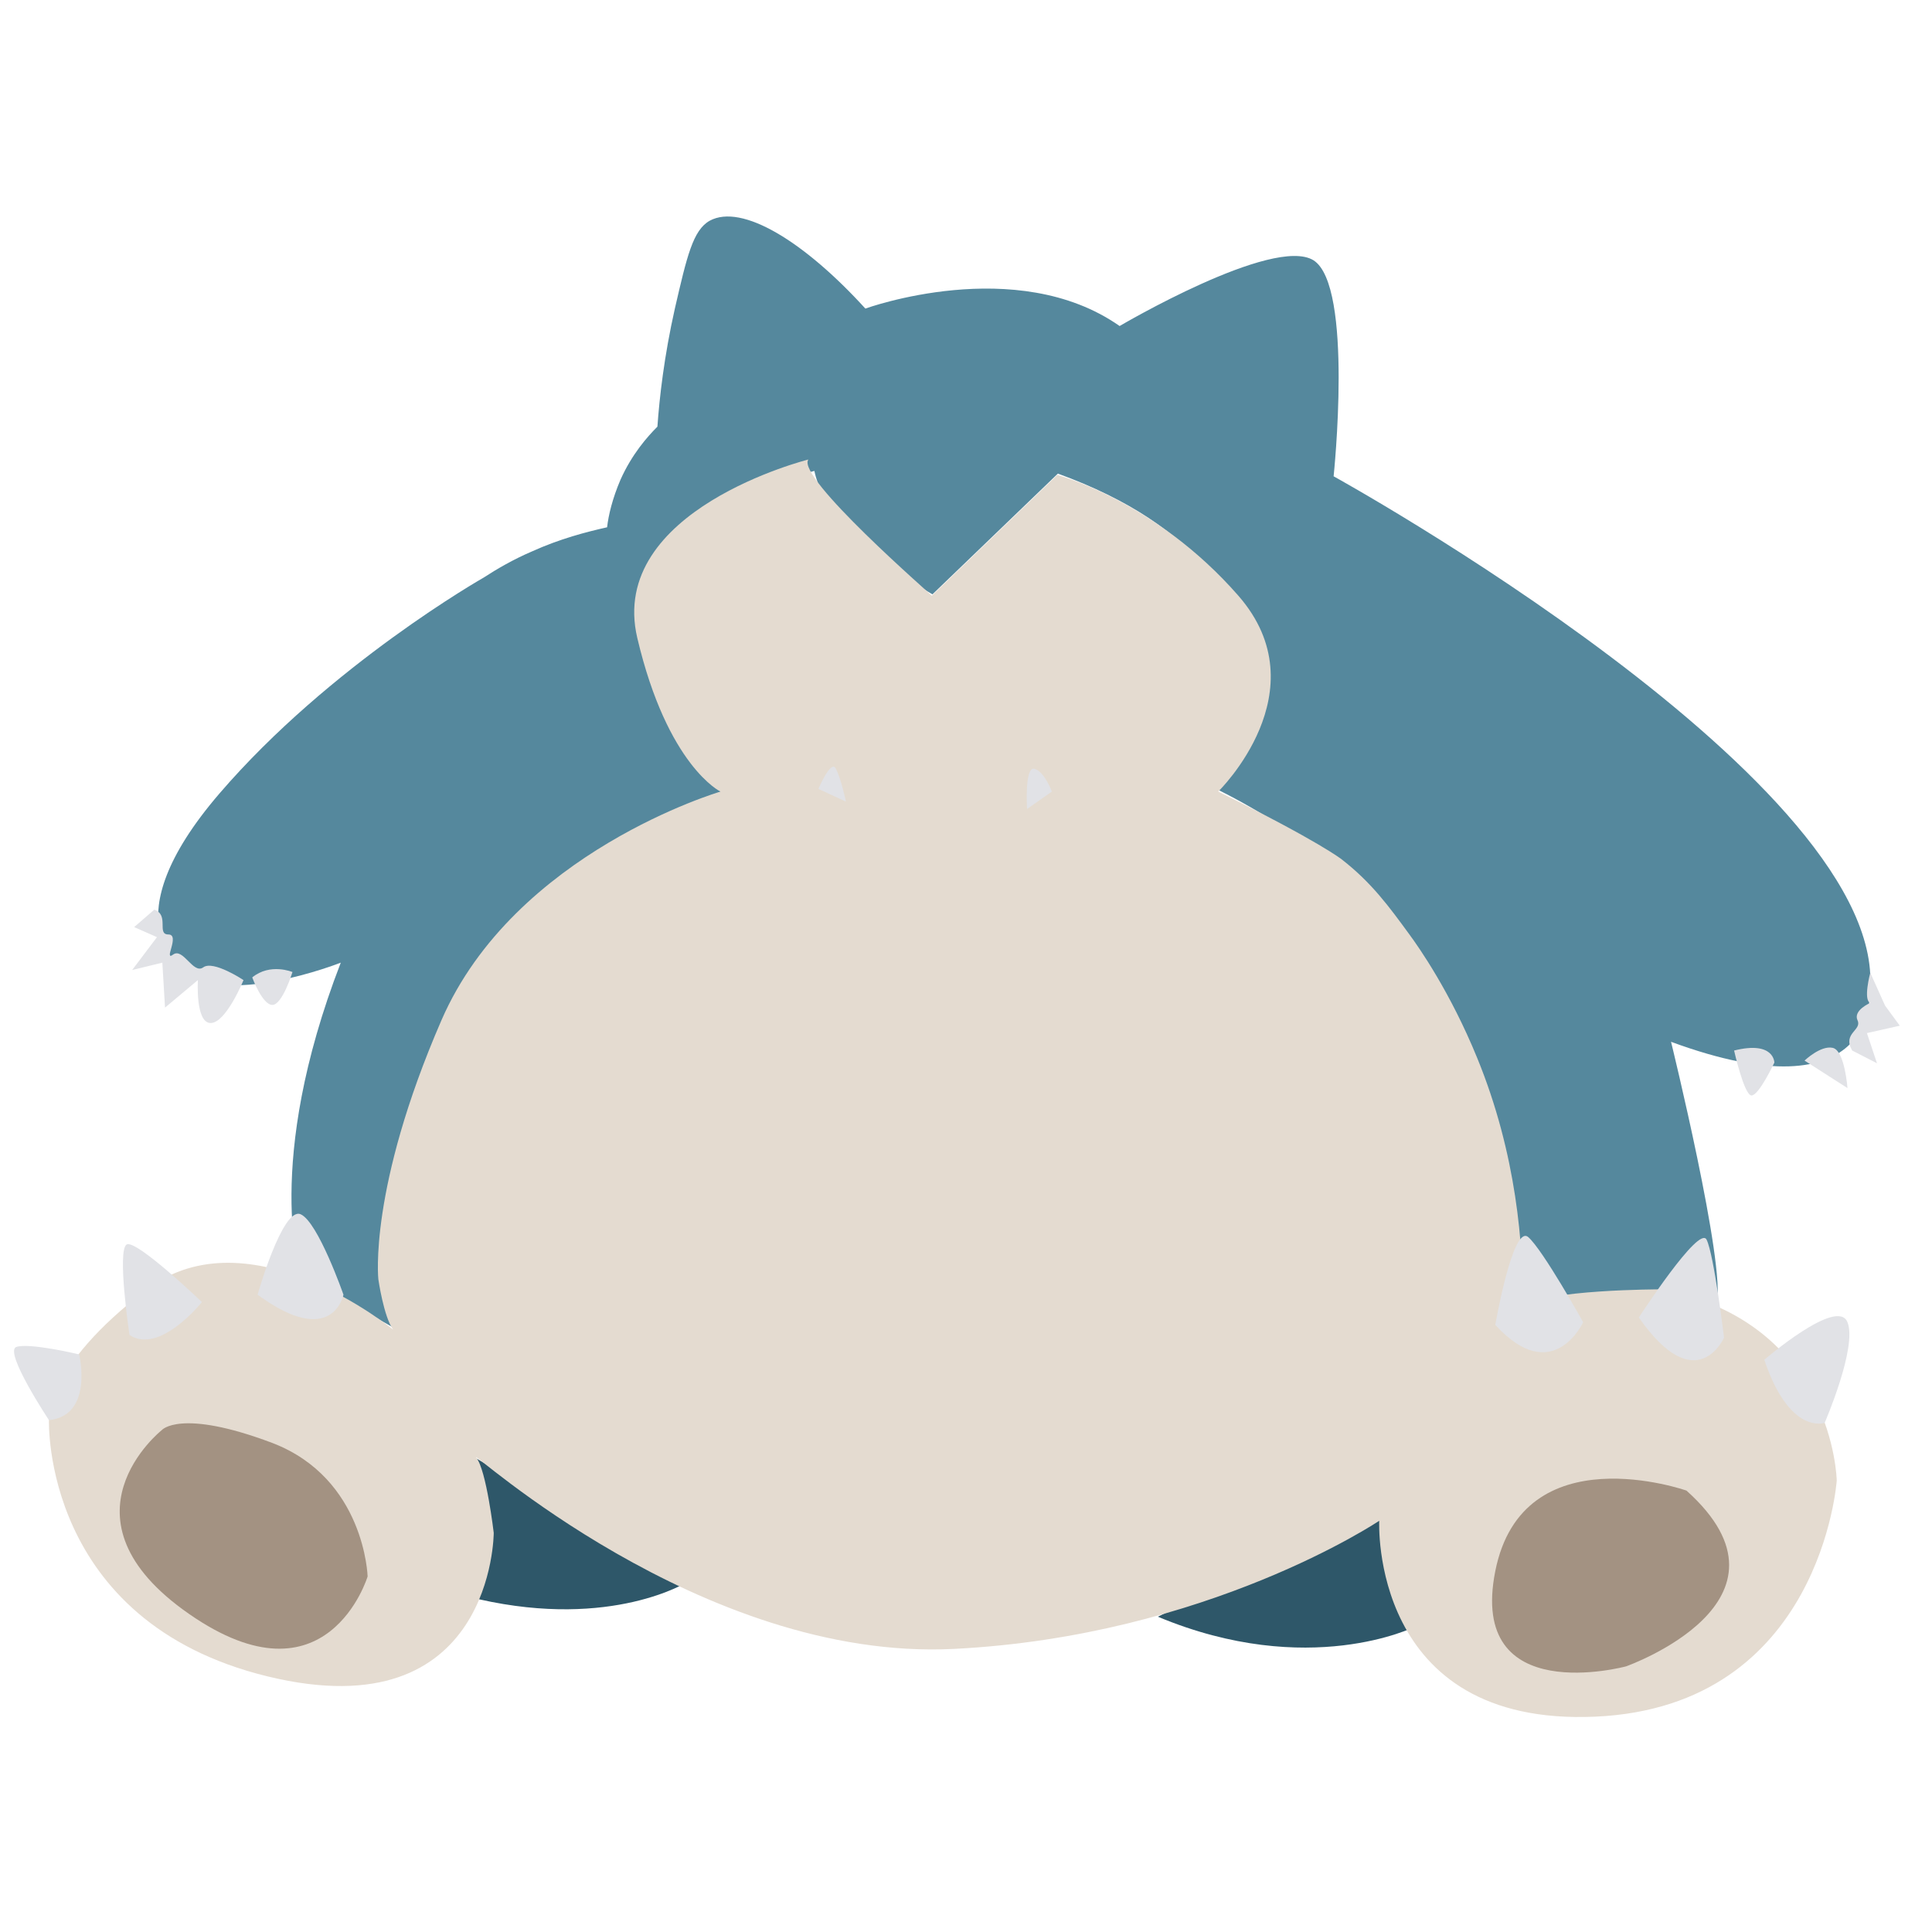
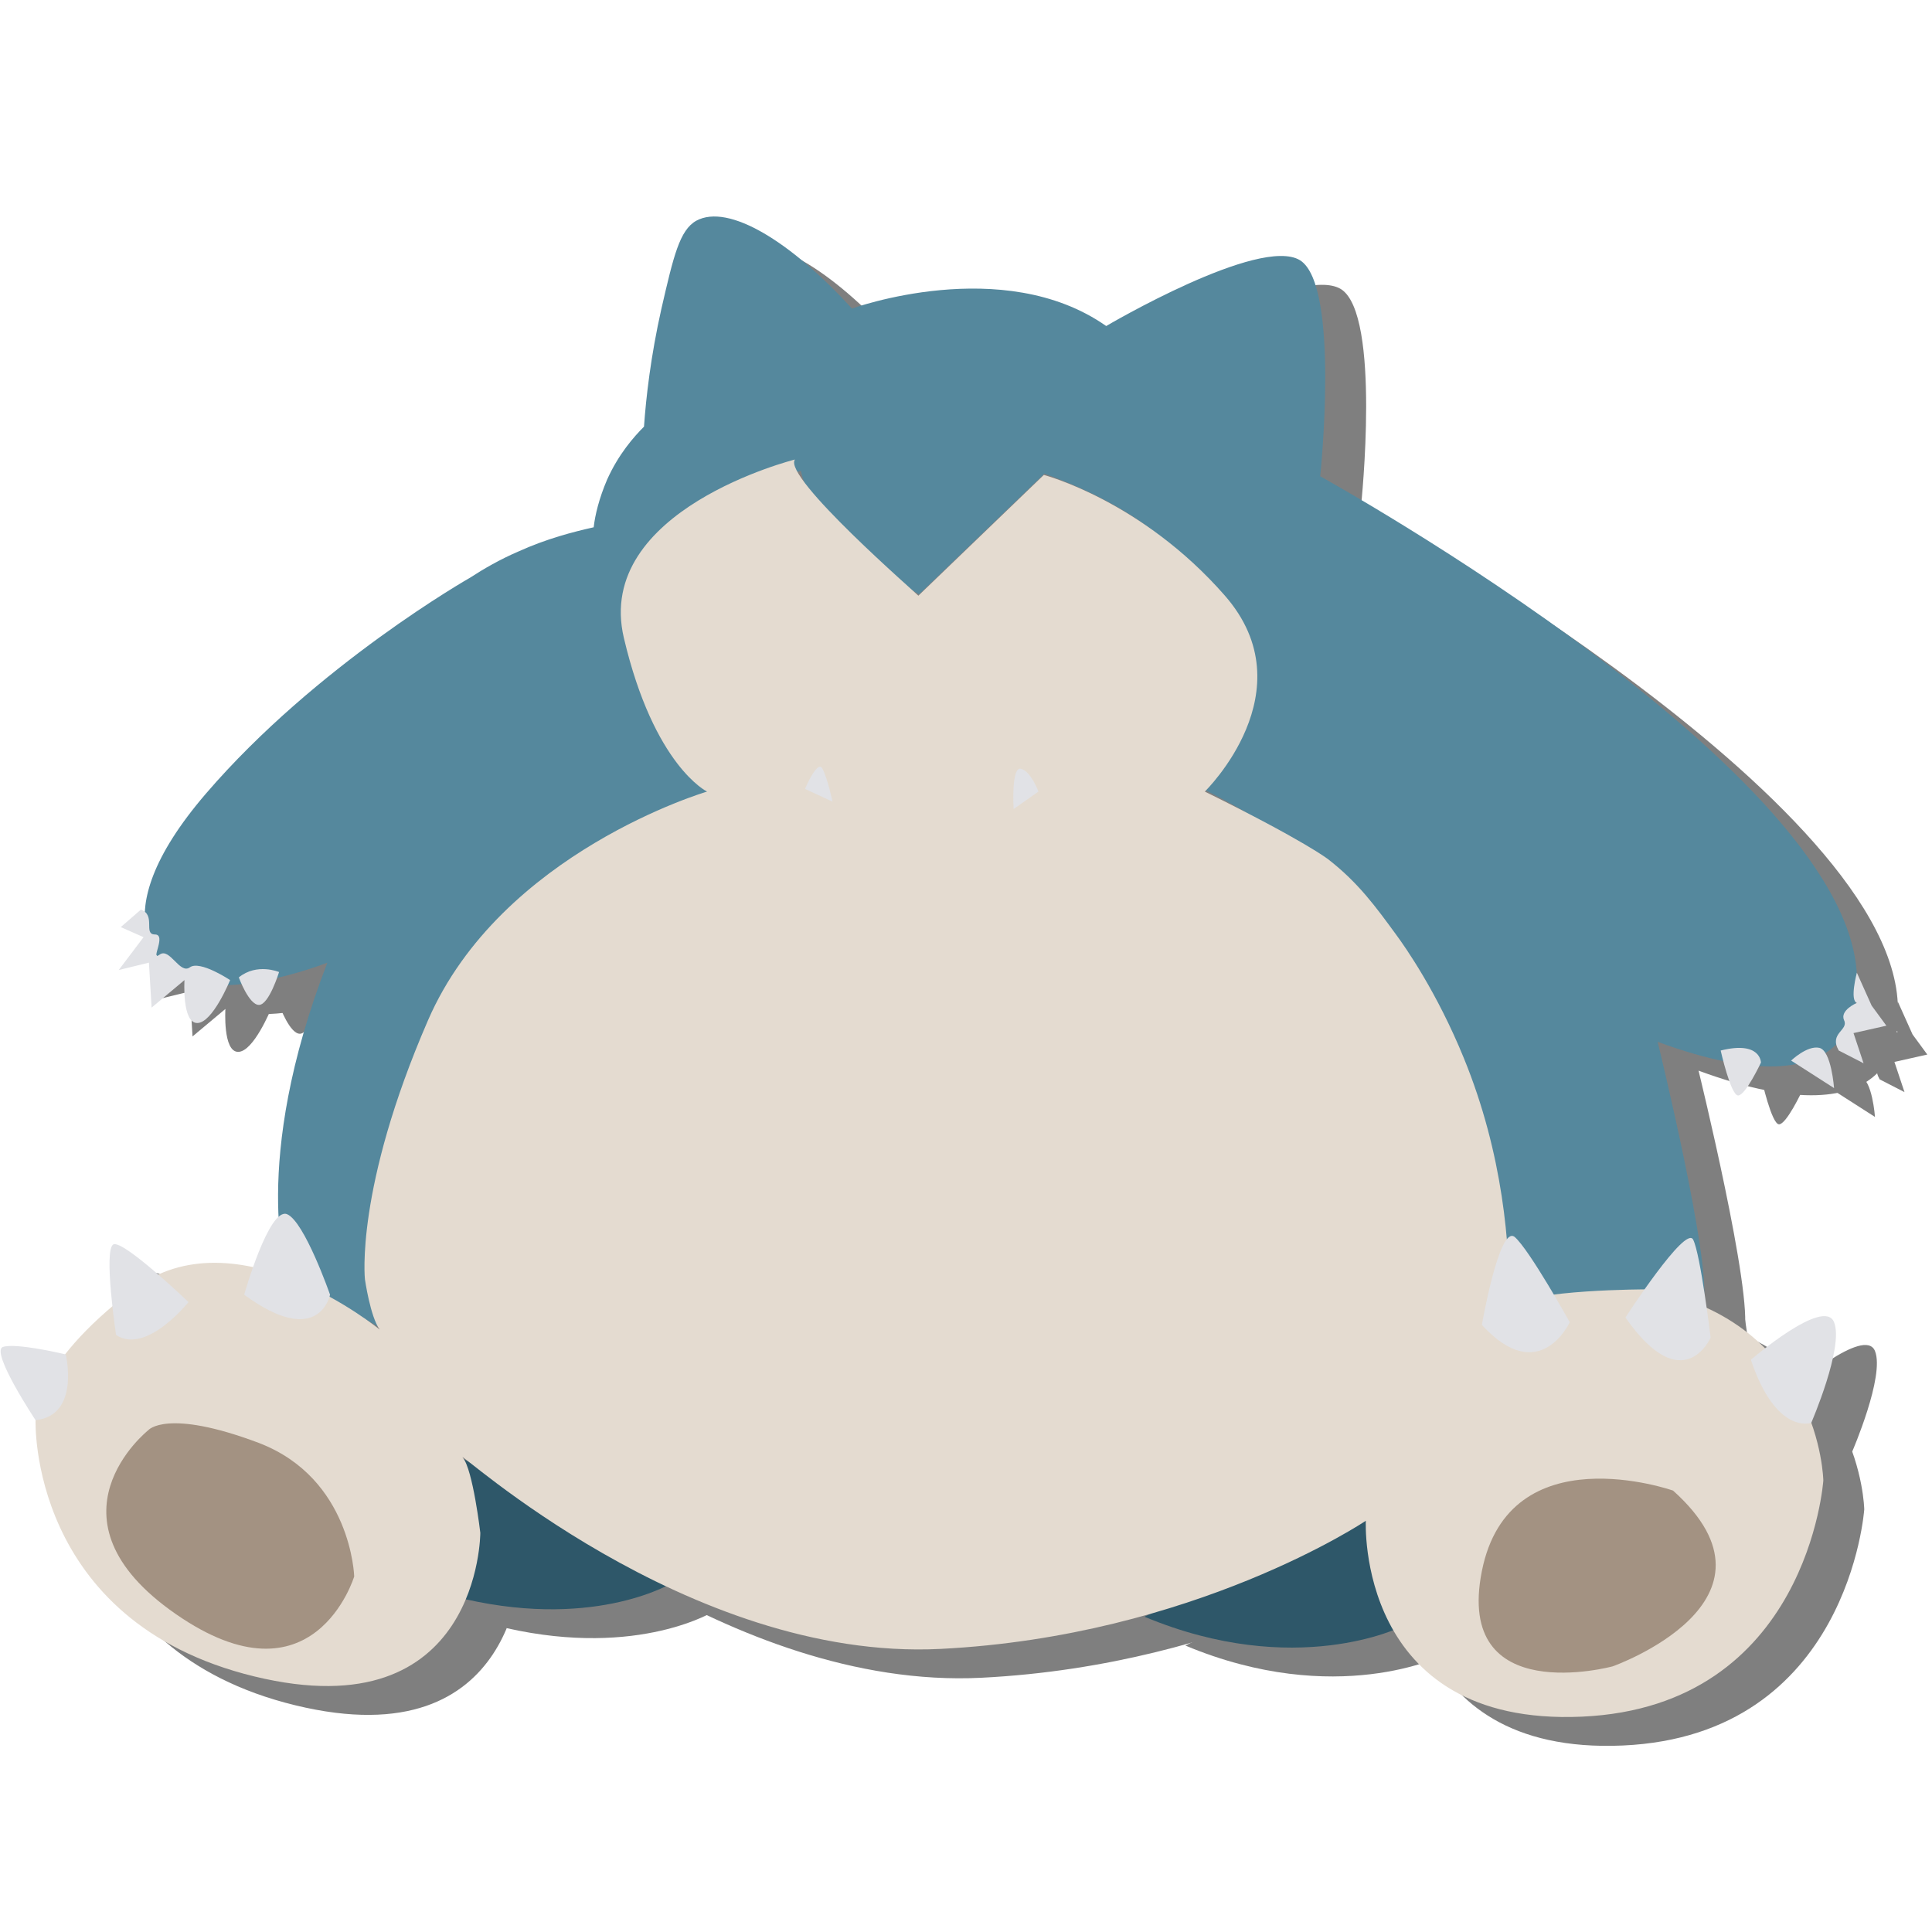
<svg xmlns="http://www.w3.org/2000/svg" version="1.1" id="Layer_1" x="0px" y="0px" viewBox="0 0 288 288" style="enable-background:new 0 0 288 288;" xml:space="preserve">
  <style type="text/css">
- 	.st0{fill:#2E5769;}
- 	.st1{fill:#55889D;}
- 	.st2{fill:#E4DBD0;}
- 	.st3{fill:#A39282;}
- 	.st4{fill:#E1E2E6;}
+ 	.st0{opacity:0.5;}
+ 	.st1{fill:#2E5769;}
+ 	.st2{fill:#55889D;}
+ 	.st3{fill:#E4DBD0;}
+ 	.st4{fill:#A39282;}
+ 	.st5{fill:#E1E2E6;}
</style>
-   <path class="st0" d="M71,217.4l31.5,18.4c0,0-11.2,7.1-31.1,2.6L71,217.4z" />
-   <path class="st0" d="M172.6,241l33.4-16.5l4.9,18C210.9,242.5,195.1,250.4,172.6,241z" />
-   <path class="st1" d="M27.1,144.2c0,0-10.9-6.7,5.6-25.9s39.4-32.2,39.4-32.2c2-1.3,4.4-2.7,7.2-3.9c4.2-1.9,8.1-2.9,11.2-3.6  c0.2-1.8,0.8-4.3,2-7.1c1.7-3.8,4-6.4,5.5-7.9c0.3-4.3,1-10.5,2.6-17.6c1.8-7.8,2.7-11.7,5.2-13.1c4.8-2.6,14.1,3.1,23.2,13.1  c0,0,22.5-8.2,37.9,2.6c0,0,22.9-13.5,28.9-9.8c6,3.8,3,32.2,3,32.2s83.6,46.1,79.9,77.2c0,0,1.1,18.4-29.6,7.1c0,0,8.2,33.4,6.8,39  l-29.6,3.4c0,0,6.4-54.4-44.6-79.9c0,0,19.1-31.5-24-47.2l-18.7,18c0,0-15.7-9-17.6-18.4c0,0-46.5,11.6-13.9,47.6l3,2.2  c0,0-58.9,19.1-51.7,78L44.8,190c0,0-5.6-16.5,6-46.5C50.8,143.5,32.8,150.6,27.1,144.2z" />
-   <path class="st2" d="M120.5,68.5c0,0-30,7.5-25.5,26.6c4.5,19.1,12.4,22.9,12.4,22.9s-30.7,9-41.6,34.1s-9.4,38.6-9.4,38.6  s0.8,5.6,2.2,7.5c0,0-21.4-17.6-36.7-6C6.5,203.9,7.3,211.7,7.3,211.7s-1.1,30,32.6,38.2c33.7,8.2,33.7-21.4,33.7-21.4  s-1.1-9.4-2.6-11.2c-1.5-1.9,33.4,30.4,71.2,28.5s63.4-19.1,63.4-19.1s-1.5,30.7,32.2,29.2c33.7-1.5,36-35.2,36-35.2  s-0.4-23.6-26.2-28.5c0,0-17.6,0-20.6,2.6c0.1-9-0.9-22.7-6.8-37.1c-4-9.8-8.7-16.5-10.1-18.4c-3-4.1-5.6-7.7-10.1-11.2  c0,0-3.4-2.7-18.4-10.1l0,0c0,0,15.4-15,3-29.2c-12.4-14.2-27-18-27-18l-18.7,18C138.9,88.7,118.6,71.1,120.5,68.5z" />
-   <path class="st3" d="M251.4,222.2c0,0-24.4-8.6-28.5,12c-4.1,20.6,19.5,14.2,19.5,14.2S269.8,238.7,251.4,222.2z" />
-   <path class="st3" d="M24.1,213.2c0,0-16.5,13.1,4.1,27.4s26.6-5.6,26.6-5.6s-0.4-14.6-14.2-19.9C26.8,209.9,24.1,213.2,24.1,213.2z" />
-   <path class="st4" d="M122,117.6c0,0,1.9-4.5,2.6-3c0.8,1.5,1.5,4.9,1.5,4.9L122,117.6z" />
-   <path class="st4" d="M153.1,120.6c0,0-0.4-6.4,1.1-6s2.6,3.4,2.6,3.4L153.1,120.6z" />
-   <path class="st4" d="M23,135.6l-3,2.6l3.4,1.5l-3.7,4.9l4.5-1.1l0.4,6.7l4.9-4.1c0,0-0.4,6.4,1.9,6.4s4.9-6.4,4.9-6.4s-4.5-3-6-1.9  s-3-3-4.5-1.9c-1.5,1.1,1.1-3-0.7-3S25.3,136.4,23,135.6z" />
-   <path class="st4" d="M37.6,145.7c0,0,1.5,4.1,3,4.1c1.5,0,3-4.9,3-4.9S40.3,143.5,37.6,145.7z" />
-   <path class="st4" d="M258.5,156.6c0,0,1.5,6.7,2.6,6.7c1.1,0,3.4-4.9,3.4-4.9S264.5,155.1,258.5,156.6z" />
-   <path class="st4" d="M269,158.1l6.4,4.1c0,0-0.4-5.6-2.2-6S269,158.1,269,158.1z" />
-   <path class="st4" d="M276.1,156.6l3.7,1.9l-1.5-4.5l4.9-1.1l-2.2-3l-2.2-4.9c0,0-1.1,4.1,0,4.5c0,0-2.6,1.1-1.9,2.6  C277.6,153.6,274.6,154,276.1,156.6z" />
-   <path class="st4" d="M222.9,197.5c0,0,2.6-15,4.9-13.1c2.2,1.9,8.2,12.7,8.2,12.7S231.5,206.9,222.9,197.5z" />
-   <path class="st4" d="M244.3,196.4c0,0,9-13.9,10.1-11.6c1.1,2.2,2.6,14.6,2.6,14.6S252.9,208.7,244.3,196.4z" />
-   <path class="st4" d="M263,202.7c0,0,10.9-9.4,12.4-5.6c1.5,3.7-3.4,15-3.4,15S266.8,214,263,202.7z" />
-   <path class="st4" d="M7.3,211.7c0,0-6.7-10.1-4.9-10.9c1.9-0.7,9.4,1.1,9.4,1.1S14,211,7.3,211.7z" />
-   <path class="st4" d="M19.3,199c0,0-1.9-12.7-0.4-13.5c1.5-0.7,11.2,8.6,11.2,8.6S23.8,202,19.3,199z" />
-   <path class="st4" d="M38.4,193c0,0,3.7-13.1,6.4-12c2.6,1.1,6.4,12,6.4,12S49.6,201.2,38.4,193z" />
+   <g class="st0">
+     <path d="M75.1,221.7l31.5,18.4c0,0-11.2,7.1-31.1,2.6L75.1,221.7z" />
+     <path d="M176.7,245.3l33.4-16.5l4.9,18C215,246.8,199.2,254.7,176.7,245.3z" />
+     <path d="M31.2,148.5c0,0-10.9-6.7,5.6-25.9s39.4-32.2,39.4-32.2c2-1.3,4.4-2.7,7.2-3.9c4.2-1.9,8.1-2.9,11.2-3.6   c0.2-1.8,0.8-4.3,2-7.1c1.7-3.8,4-6.4,5.5-7.9c0.3-4.3,1-10.5,2.6-17.6c1.8-7.8,2.7-11.7,5.2-13.1c4.8-2.6,14.1,3.1,23.2,13.1   c0,0,22.5-8.2,37.9,2.6c0,0,22.9-13.5,28.9-9.8c6,3.8,3,32.2,3,32.2s83.6,46.1,79.9,77.2c0,0,1.1,18.4-29.6,7.1   c0,0,8.2,33.4,6.8,39l-29.6,3.4c0,0,6.4-54.4-44.6-79.9c0,0,19.1-31.5-24-47.2l-18.7,18c0,0-15.7-9-17.6-18.4   c0,0-46.5,11.6-13.9,47.6l3,2.2c0,0-58.9,19.1-51.7,78l-14-8c0,0-5.6-16.5,6-46.5C54.9,147.8,36.9,154.9,31.2,148.5z" />
+     <path d="M124.6,72.8c0,0-30,7.5-25.5,26.6s12.4,22.9,12.4,22.9s-30.7,9-41.6,34.1S60.5,195,60.5,195s0.8,5.6,2.2,7.5   c0,0-21.4-17.6-36.7-6C10.6,208.2,11.4,216,11.4,216s-1.1,30,32.6,38.2s33.7-21.4,33.7-21.4s-1.1-9.4-2.6-11.2   c-1.5-1.9,33.4,30.4,71.2,28.5s63.4-19.1,63.4-19.1s-1.5,30.7,32.2,29.2s36-35.2,36-35.2s-0.4-23.6-26.2-28.5c0,0-17.6,0-20.6,2.6   c0.1-9-0.9-22.7-6.8-37.1c-4-9.8-8.7-16.5-10.1-18.4c-3-4.1-5.6-7.7-10.1-11.2c0,0-3.4-2.7-18.4-10.1l0,0c0,0,15.4-15,3-29.2   s-27-18-27-18l-18.7,18C143,93,122.7,75.4,124.6,72.8z" />
+     <path d="M255.5,226.5c0,0-24.4-8.6-28.5,12s19.5,14.2,19.5,14.2S273.9,243,255.5,226.5z" />
+     <path d="M28.2,217.5c0,0-16.5,13.1,4.1,27.4s26.6-5.6,26.6-5.6s-0.4-14.6-14.2-19.9C30.9,214.2,28.2,217.5,28.2,217.5z" />
+     <path d="M126.1,121.9c0,0,1.9-4.5,2.6-3c0.8,1.5,1.5,4.9,1.5,4.9L126.1,121.9z" />
+     <path d="M157.2,124.9c0,0-0.4-6.4,1.1-6s2.6,3.4,2.6,3.4L157.2,124.9z" />
+     <path d="M27.1,139.9l-3,2.6l3.4,1.5l-3.7,4.9l4.5-1.1l0.4,6.7l4.9-4.1c0,0-0.4,6.4,1.9,6.4s4.9-6.4,4.9-6.4s-4.5-3-6-1.9   s-3-3-4.5-1.9s1.1-3-0.7-3C27.4,143.6,29.4,140.7,27.1,139.9z" />
+     <path d="M41.7,150c0,0,1.5,4.1,3,4.1s3-4.9,3-4.9S44.4,147.8,41.7,150z" />
+     <path d="M262.6,160.9c0,0,1.5,6.7,2.6,6.7s3.4-4.9,3.4-4.9S268.6,159.4,262.6,160.9z" />
+     <path d="M273.1,162.4l6.4,4.1c0,0-0.4-5.6-2.2-6S273.1,162.4,273.1,162.4z" />
+     <path d="M280.2,160.9l3.7,1.9l-1.5-4.5l4.9-1.1l-2.2-3l-2.2-4.9c0,0-1.1,4.1,0,4.5c0,0-2.6,1.1-1.9,2.6S278.7,158.3,280.2,160.9z" />
+     <path d="M227,201.8c0,0,2.6-15,4.9-13.1c2.2,1.9,8.2,12.7,8.2,12.7S235.6,211.2,227,201.8z" />
+     <path d="M248.4,200.7c0,0,9-13.9,10.1-11.6c1.1,2.2,2.6,14.6,2.6,14.6S257,213,248.4,200.7z" />
+     <path d="M267.1,207c0,0,10.9-9.4,12.4-5.6c1.5,3.7-3.4,15-3.4,15S270.9,218.3,267.1,207z" />
+     <path d="M11.4,216c0,0-6.7-10.1-4.9-10.9c1.9-0.7,9.4,1.1,9.4,1.1S18.1,215.3,11.4,216z" />
+     <path d="M23.4,203.3c0,0-1.9-12.7-0.4-13.5c1.5-0.7,11.2,8.6,11.2,8.6S27.9,206.3,23.4,203.3z" />
+     <path d="M42.5,197.3c0,0,3.7-13.1,6.4-12c2.6,1.1,6.4,12,6.4,12S53.7,205.5,42.5,197.3z" />
+   </g>
+   <g>
+     <path class="st1" d="M69,217.4l31.5,18.4c0,0-11.2,7.1-31.1,2.6L69,217.4z" />
+     <path class="st1" d="M170.6,241l33.4-16.5l4.9,18C208.9,242.5,193.1,250.4,170.6,241z" />
+     <path class="st2" d="M25.1,144.2c0,0-10.9-6.7,5.6-25.9s39.4-32.2,39.4-32.2c2-1.3,4.4-2.7,7.2-3.9c4.2-1.9,8.1-2.9,11.2-3.6   c0.2-1.8,0.8-4.3,2-7.1c1.7-3.8,4-6.4,5.5-7.9c0.3-4.3,1-10.5,2.6-17.6c1.8-7.8,2.7-11.7,5.2-13.1c4.8-2.6,14.1,3.1,23.2,13.1   c0,0,22.5-8.2,37.9,2.6c0,0,22.9-13.5,28.9-9.8c6,3.8,3,32.2,3,32.2s83.6,46.1,79.9,77.2c0,0,1.1,18.4-29.6,7.1   c0,0,8.2,33.4,6.8,39l-29.6,3.4c0,0,6.4-54.4-44.6-79.9c0,0,19.1-31.5-24-47.2l-18.7,18c0,0-15.7-9-17.6-18.4   c0,0-46.5,11.6-13.9,47.6l3,2.2c0,0-58.9,19.1-51.7,78l-14-8c0,0-5.6-16.5,6-46.5C48.8,143.5,30.8,150.6,25.1,144.2z" />
+     <path class="st3" d="M118.5,68.5c0,0-30,7.5-25.5,26.6s12.4,22.9,12.4,22.9s-30.7,9-41.6,34.1s-9.4,38.6-9.4,38.6s0.8,5.6,2.2,7.5   c0,0-21.4-17.6-36.7-6C4.5,203.9,5.3,211.7,5.3,211.7s-1.1,30,32.6,38.2c33.7,8.2,33.7-21.4,33.7-21.4s-1.1-9.4-2.6-11.2   c-1.5-1.9,33.4,30.4,71.2,28.5s63.4-19.1,63.4-19.1s-1.5,30.7,32.2,29.2s36-35.2,36-35.2s-0.4-23.6-26.2-28.5c0,0-17.6,0-20.6,2.6   c0.1-9-0.9-22.7-6.8-37.1c-4-9.8-8.7-16.5-10.1-18.4c-3-4.1-5.6-7.7-10.1-11.2c0,0-3.4-2.7-18.4-10.1l0,0c0,0,15.4-15,3-29.2   s-27-18-27-18l-18.7,18C136.9,88.7,116.6,71.1,118.5,68.5z" />
+     <path class="st4" d="M249.4,222.2c0,0-24.4-8.6-28.5,12s19.5,14.2,19.5,14.2S267.8,238.7,249.4,222.2z" />
+     <path class="st4" d="M22.1,213.2c0,0-16.5,13.1,4.1,27.4s26.6-5.6,26.6-5.6s-0.4-14.6-14.2-19.9C24.8,209.9,22.1,213.2,22.1,213.2z   " />
+     <path class="st5" d="M120,117.6c0,0,1.9-4.5,2.6-3c0.8,1.5,1.5,4.9,1.5,4.9L120,117.6z" />
+     <path class="st5" d="M151.1,120.6c0,0-0.4-6.4,1.1-6s2.6,3.4,2.6,3.4L151.1,120.6z" />
+     <path class="st5" d="M21,135.6l-3,2.6l3.4,1.5l-3.7,4.9l4.5-1.1l0.4,6.7l4.9-4.1c0,0-0.4,6.4,1.9,6.4s4.9-6.4,4.9-6.4s-4.5-3-6-1.9   s-3-3-4.5-1.9s1.1-3-0.7-3S23.3,136.4,21,135.6z" />
+     <path class="st5" d="M35.6,145.7c0,0,1.5,4.1,3,4.1s3-4.9,3-4.9S38.3,143.5,35.6,145.7z" />
+     <path class="st5" d="M256.5,156.6c0,0,1.5,6.7,2.6,6.7s3.4-4.9,3.4-4.9S262.5,155.1,256.5,156.6z" />
+     <path class="st5" d="M267,158.1l6.4,4.1c0,0-0.4-5.6-2.2-6S267,158.1,267,158.1z" />
+     <path class="st5" d="M274.1,156.6l3.7,1.9l-1.5-4.5l4.9-1.1l-2.2-3l-2.2-4.9c0,0-1.1,4.1,0,4.5c0,0-2.6,1.1-1.9,2.6   S272.6,154,274.1,156.6z" />
+     <path class="st5" d="M220.9,197.5c0,0,2.6-15,4.9-13.1c2.2,1.9,8.2,12.7,8.2,12.7S229.5,206.9,220.9,197.5z" />
+     <path class="st5" d="M242.3,196.4c0,0,9-13.9,10.1-11.6c1.1,2.2,2.6,14.6,2.6,14.6S250.9,208.7,242.3,196.4z" />
+     <path class="st5" d="M261,202.7c0,0,10.9-9.4,12.4-5.6c1.5,3.7-3.4,15-3.4,15S264.8,214,261,202.7z" />
+     <path class="st5" d="M5.3,211.7c0,0-6.7-10.1-4.9-10.9c1.9-0.7,9.4,1.1,9.4,1.1S12,211,5.3,211.7z" />
+     <path class="st5" d="M17.3,199c0,0-1.9-12.7-0.4-13.5c1.5-0.7,11.2,8.6,11.2,8.6S21.8,202,17.3,199z" />
+     <path class="st5" d="M36.4,193c0,0,3.7-13.1,6.4-12c2.6,1.1,6.4,12,6.4,12S47.6,201.2,36.4,193z" />
+   </g>
</svg>
